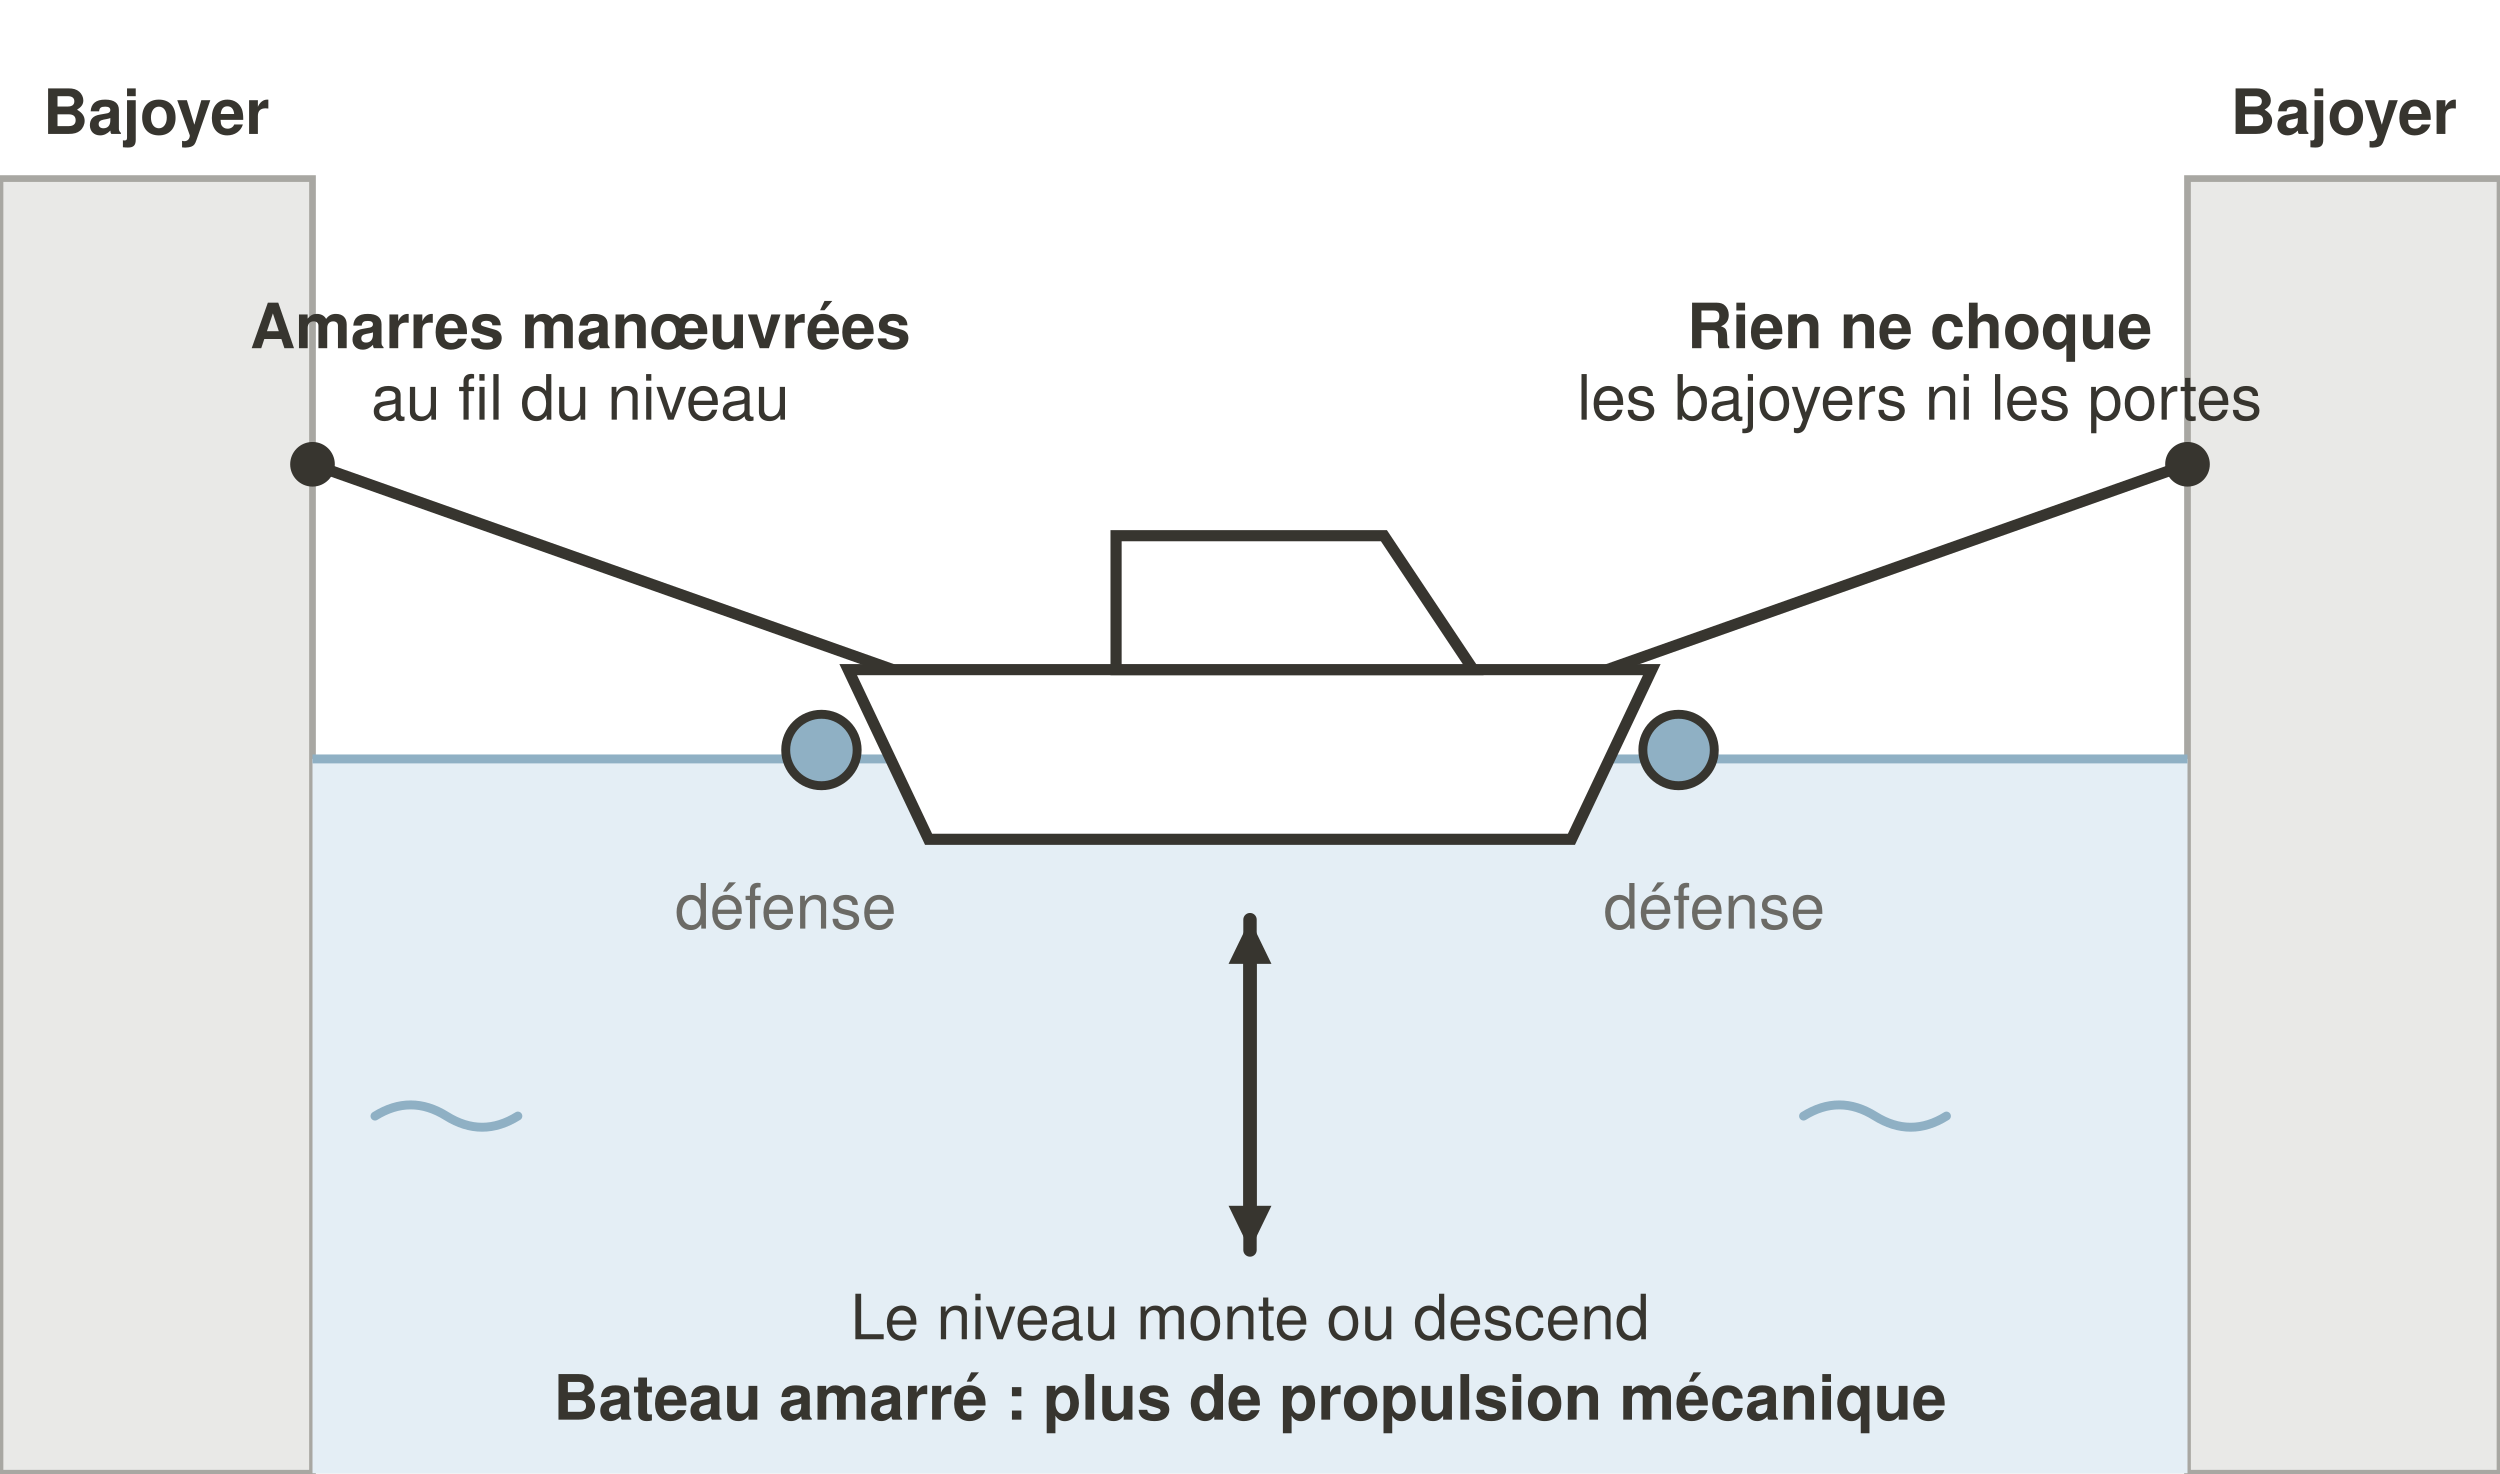
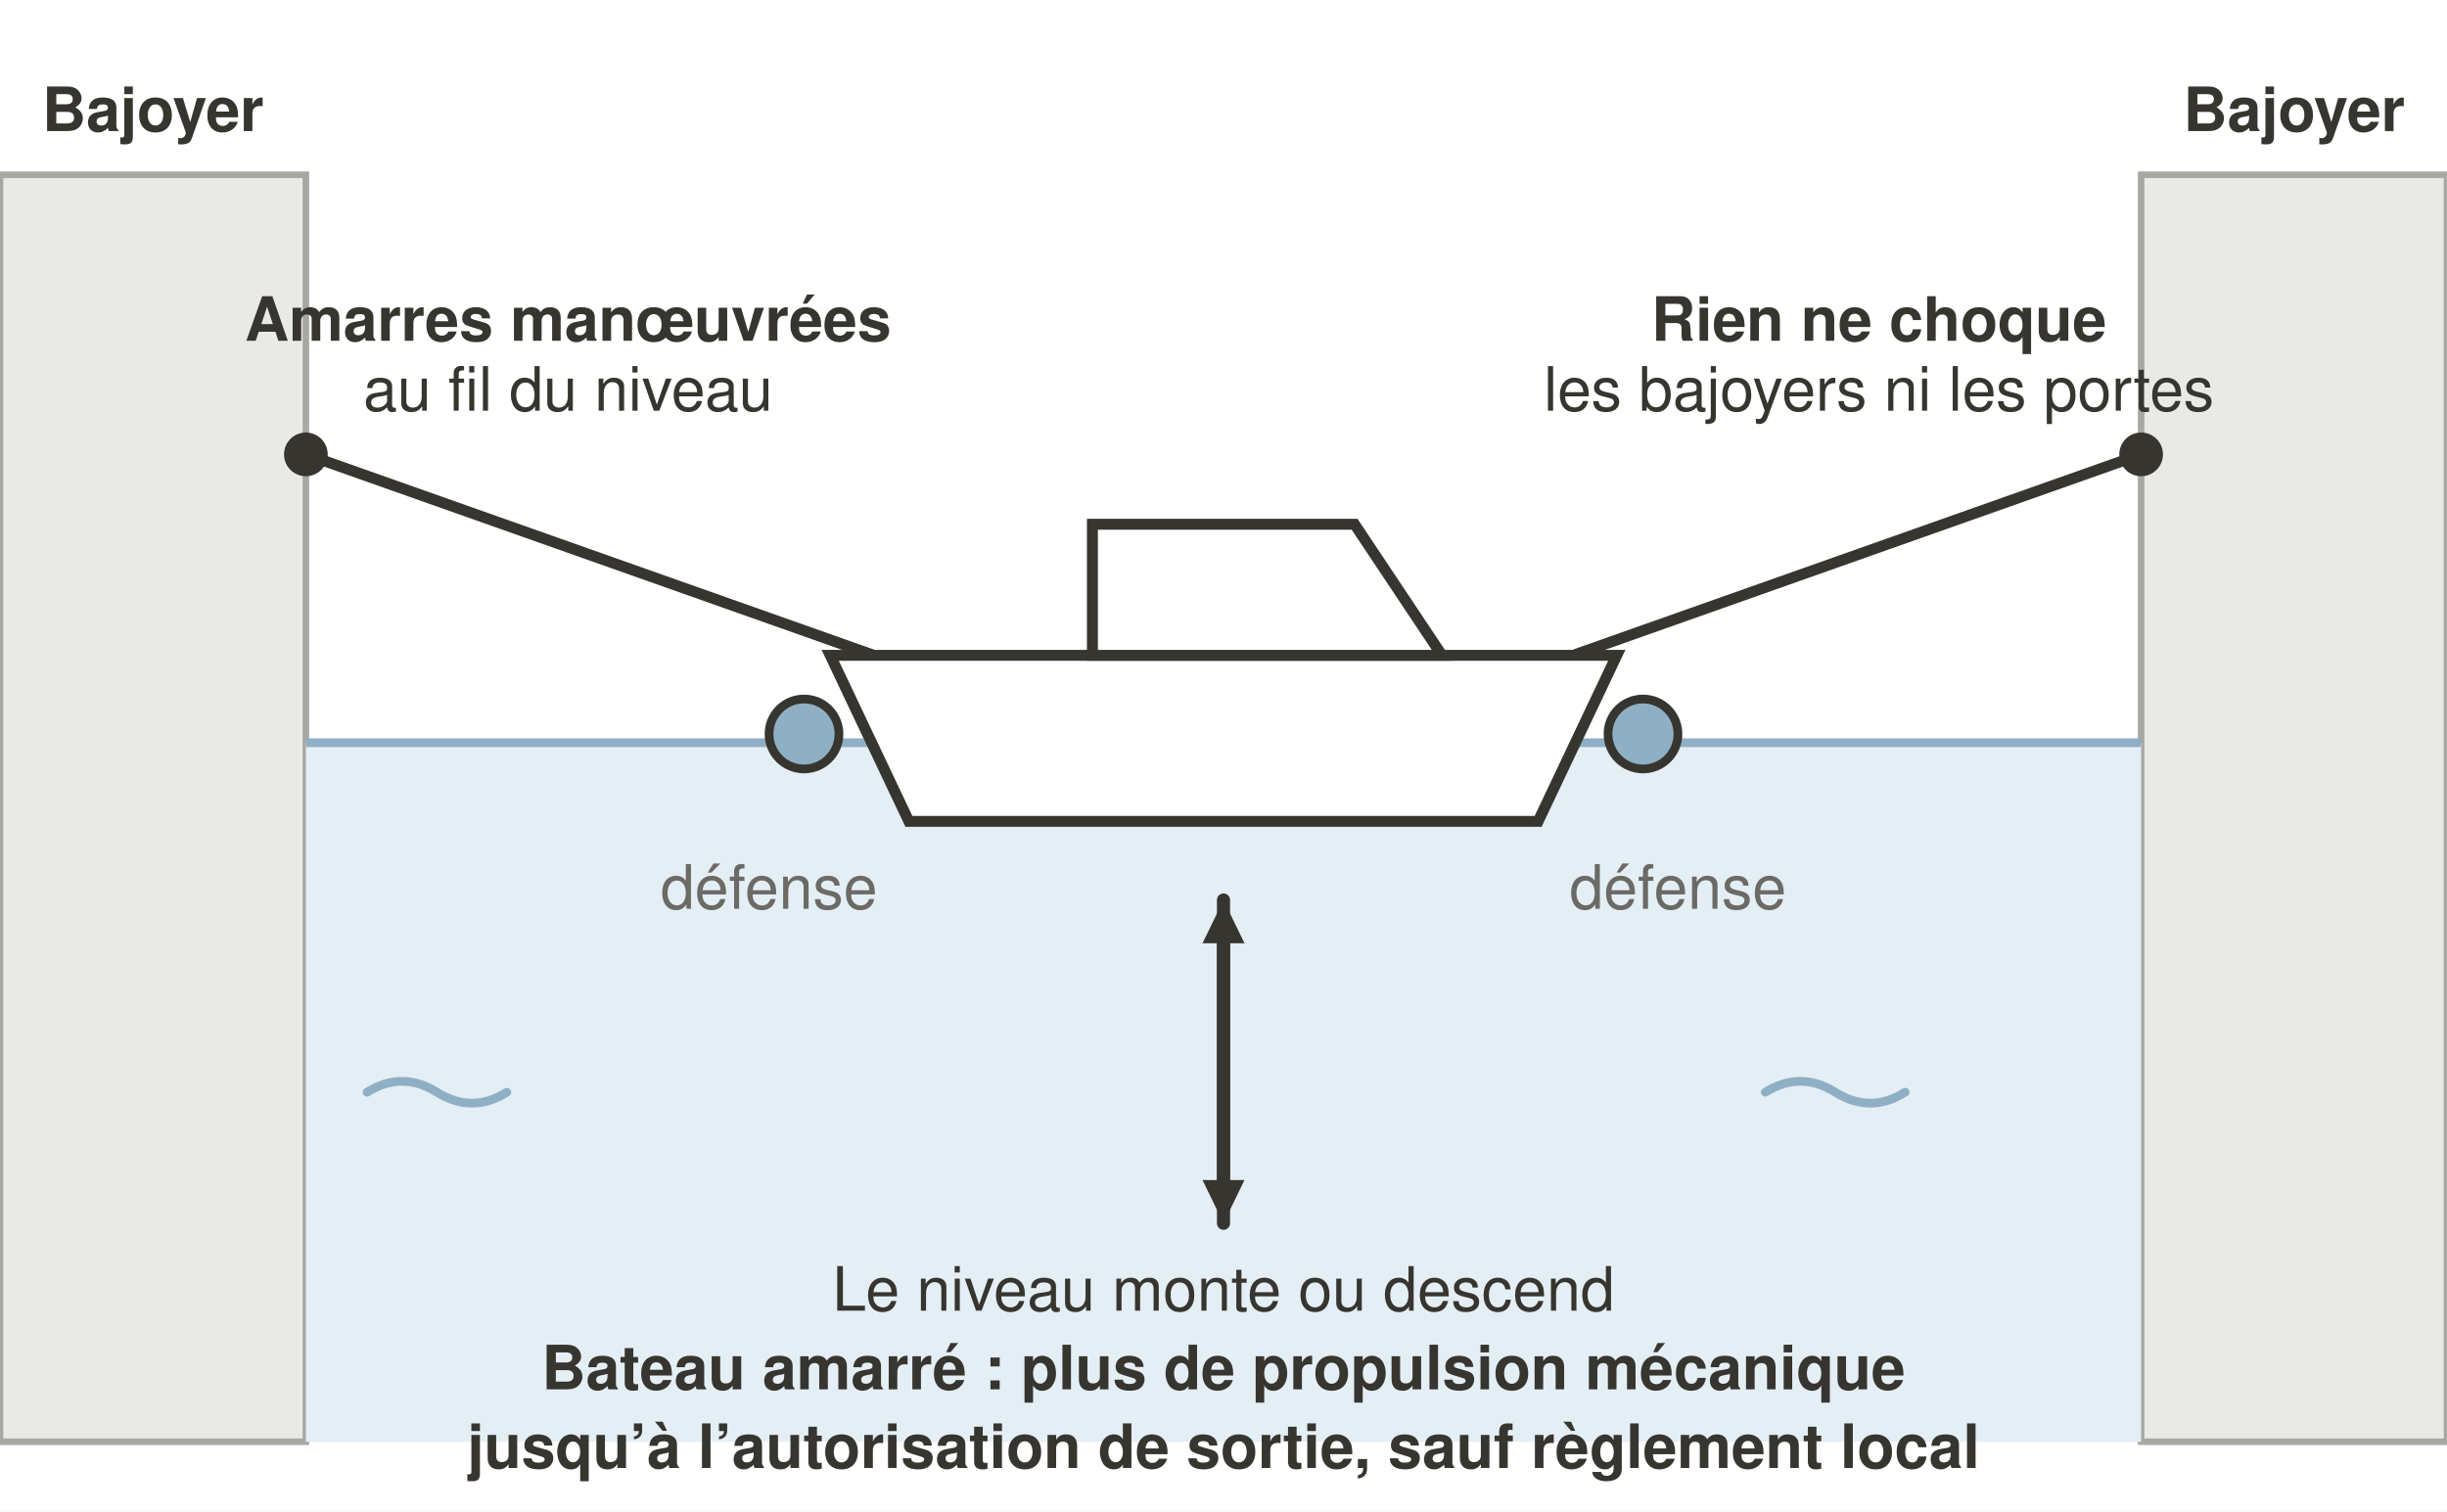
- <svg xmlns="http://www.w3.org/2000/svg" viewBox="0 0 560 330" width="560" height="330" role="img" font-family="Helvetica, Arial, sans-serif">
-   <rect width="560" height="330" fill="#ffffff" />
+ <svg xmlns="http://www.w3.org/2000/svg" viewBox="0 0 560 346" width="560" height="346" role="img" font-family="Helvetica, Arial, sans-serif">
+   <rect width="560" height="346" fill="#ffffff" />
  <rect x="0" y="40" width="70" height="290" fill="#e9e9e7" stroke="#a8a7a2" stroke-width="1.5" />
  <rect x="490" y="40" width="70" height="290" fill="#e9e9e7" stroke="#a8a7a2" stroke-width="1.5" />
  <rect x="70" y="170" width="420" height="160" fill="#e4eef5" />
  <line x1="70" y1="170" x2="490" y2="170" stroke="#8fb0c4" stroke-width="2" />
  <text x="35.0" y="30.0" font-size="14" font-weight="700" text-anchor="middle" fill="#37352f">Bajoyer</text>
  <text x="525.0" y="30.0" font-size="14" font-weight="700" text-anchor="middle" fill="#37352f">Bajoyer</text>
  <path d="M 190 150 H 370 L 352 188 H 208 Z" fill="#ffffff" stroke="#37352f" stroke-width="2.5" />
  <path d="M 250 150 V 120 H 310 L 330 150 Z" fill="#ffffff" stroke="#37352f" stroke-width="2.5" />
  <circle cx="184" cy="168" r="8" fill="#8fb0c4" stroke="#37352f" stroke-width="2" />
  <circle cx="376" cy="168" r="8" fill="#8fb0c4" stroke="#37352f" stroke-width="2" />
  <line x1="200" y1="150" x2="70" y2="104" stroke="#37352f" stroke-width="2.5" />
  <line x1="360" y1="150" x2="490" y2="104" stroke="#37352f" stroke-width="2.5" />
  <circle cx="70" cy="104" r="5" fill="#37352f" />
  <circle cx="490" cy="104" r="5" fill="#37352f" />
  <line x1="280.0" y1="280.0" x2="280.0" y2="214.0" stroke="#37352f" stroke-width="3" stroke-linecap="round" />
  <polygon points="280.0,206.0 284.8,215.9 275.2,215.9" fill="#37352f" />
  <line x1="280.0" y1="206.0" x2="280.0" y2="272.0" stroke="#37352f" stroke-width="3" stroke-linecap="round" />
  <polygon points="280.0,280.0 275.2,270.1 284.8,270.1" fill="#37352f" />
  <path d="M 84 250 q 8.0 -5 16 0 t 16 0" fill="none" stroke="#8fb0c4" stroke-width="2" stroke-linecap="round" />
  <path d="M 404 250 q 8.0 -5 16 0 t 16 0" fill="none" stroke="#8fb0c4" stroke-width="2" stroke-linecap="round" />
  <text x="130.0" y="78.0" font-size="14" font-weight="700" text-anchor="middle" fill="#37352f">Amarres manœuvrées</text>
  <text x="130.0" y="94.0" font-size="14" font-weight="400" text-anchor="middle" fill="#37352f">au fil du niveau</text>
  <text x="430.0" y="78.0" font-size="14" font-weight="700" text-anchor="middle" fill="#37352f">Rien ne choque</text>
  <text x="430.0" y="94.0" font-size="14" font-weight="400" text-anchor="middle" fill="#37352f">les bajoyers ni les portes</text>
  <text x="280.0" y="300.0" font-size="14" font-weight="400" text-anchor="middle" fill="#37352f">Le niveau monte ou descend</text>
  <text x="280.0" y="318.0" font-size="14" font-weight="700" text-anchor="middle" fill="#37352f">Bateau amarré : plus de propulsion mécanique</text>
+   <text x="280.0" y="336.0" font-size="14" font-weight="700" text-anchor="middle" fill="#37352f">jusqu’à l’autorisation de sortie, sauf règlement local</text>
  <text x="176.0" y="208.0" font-size="14" font-weight="400" text-anchor="middle" fill="#6b6a65">défense</text>
  <text x="384.0" y="208.0" font-size="14" font-weight="400" text-anchor="middle" fill="#6b6a65">défense</text>
</svg>
